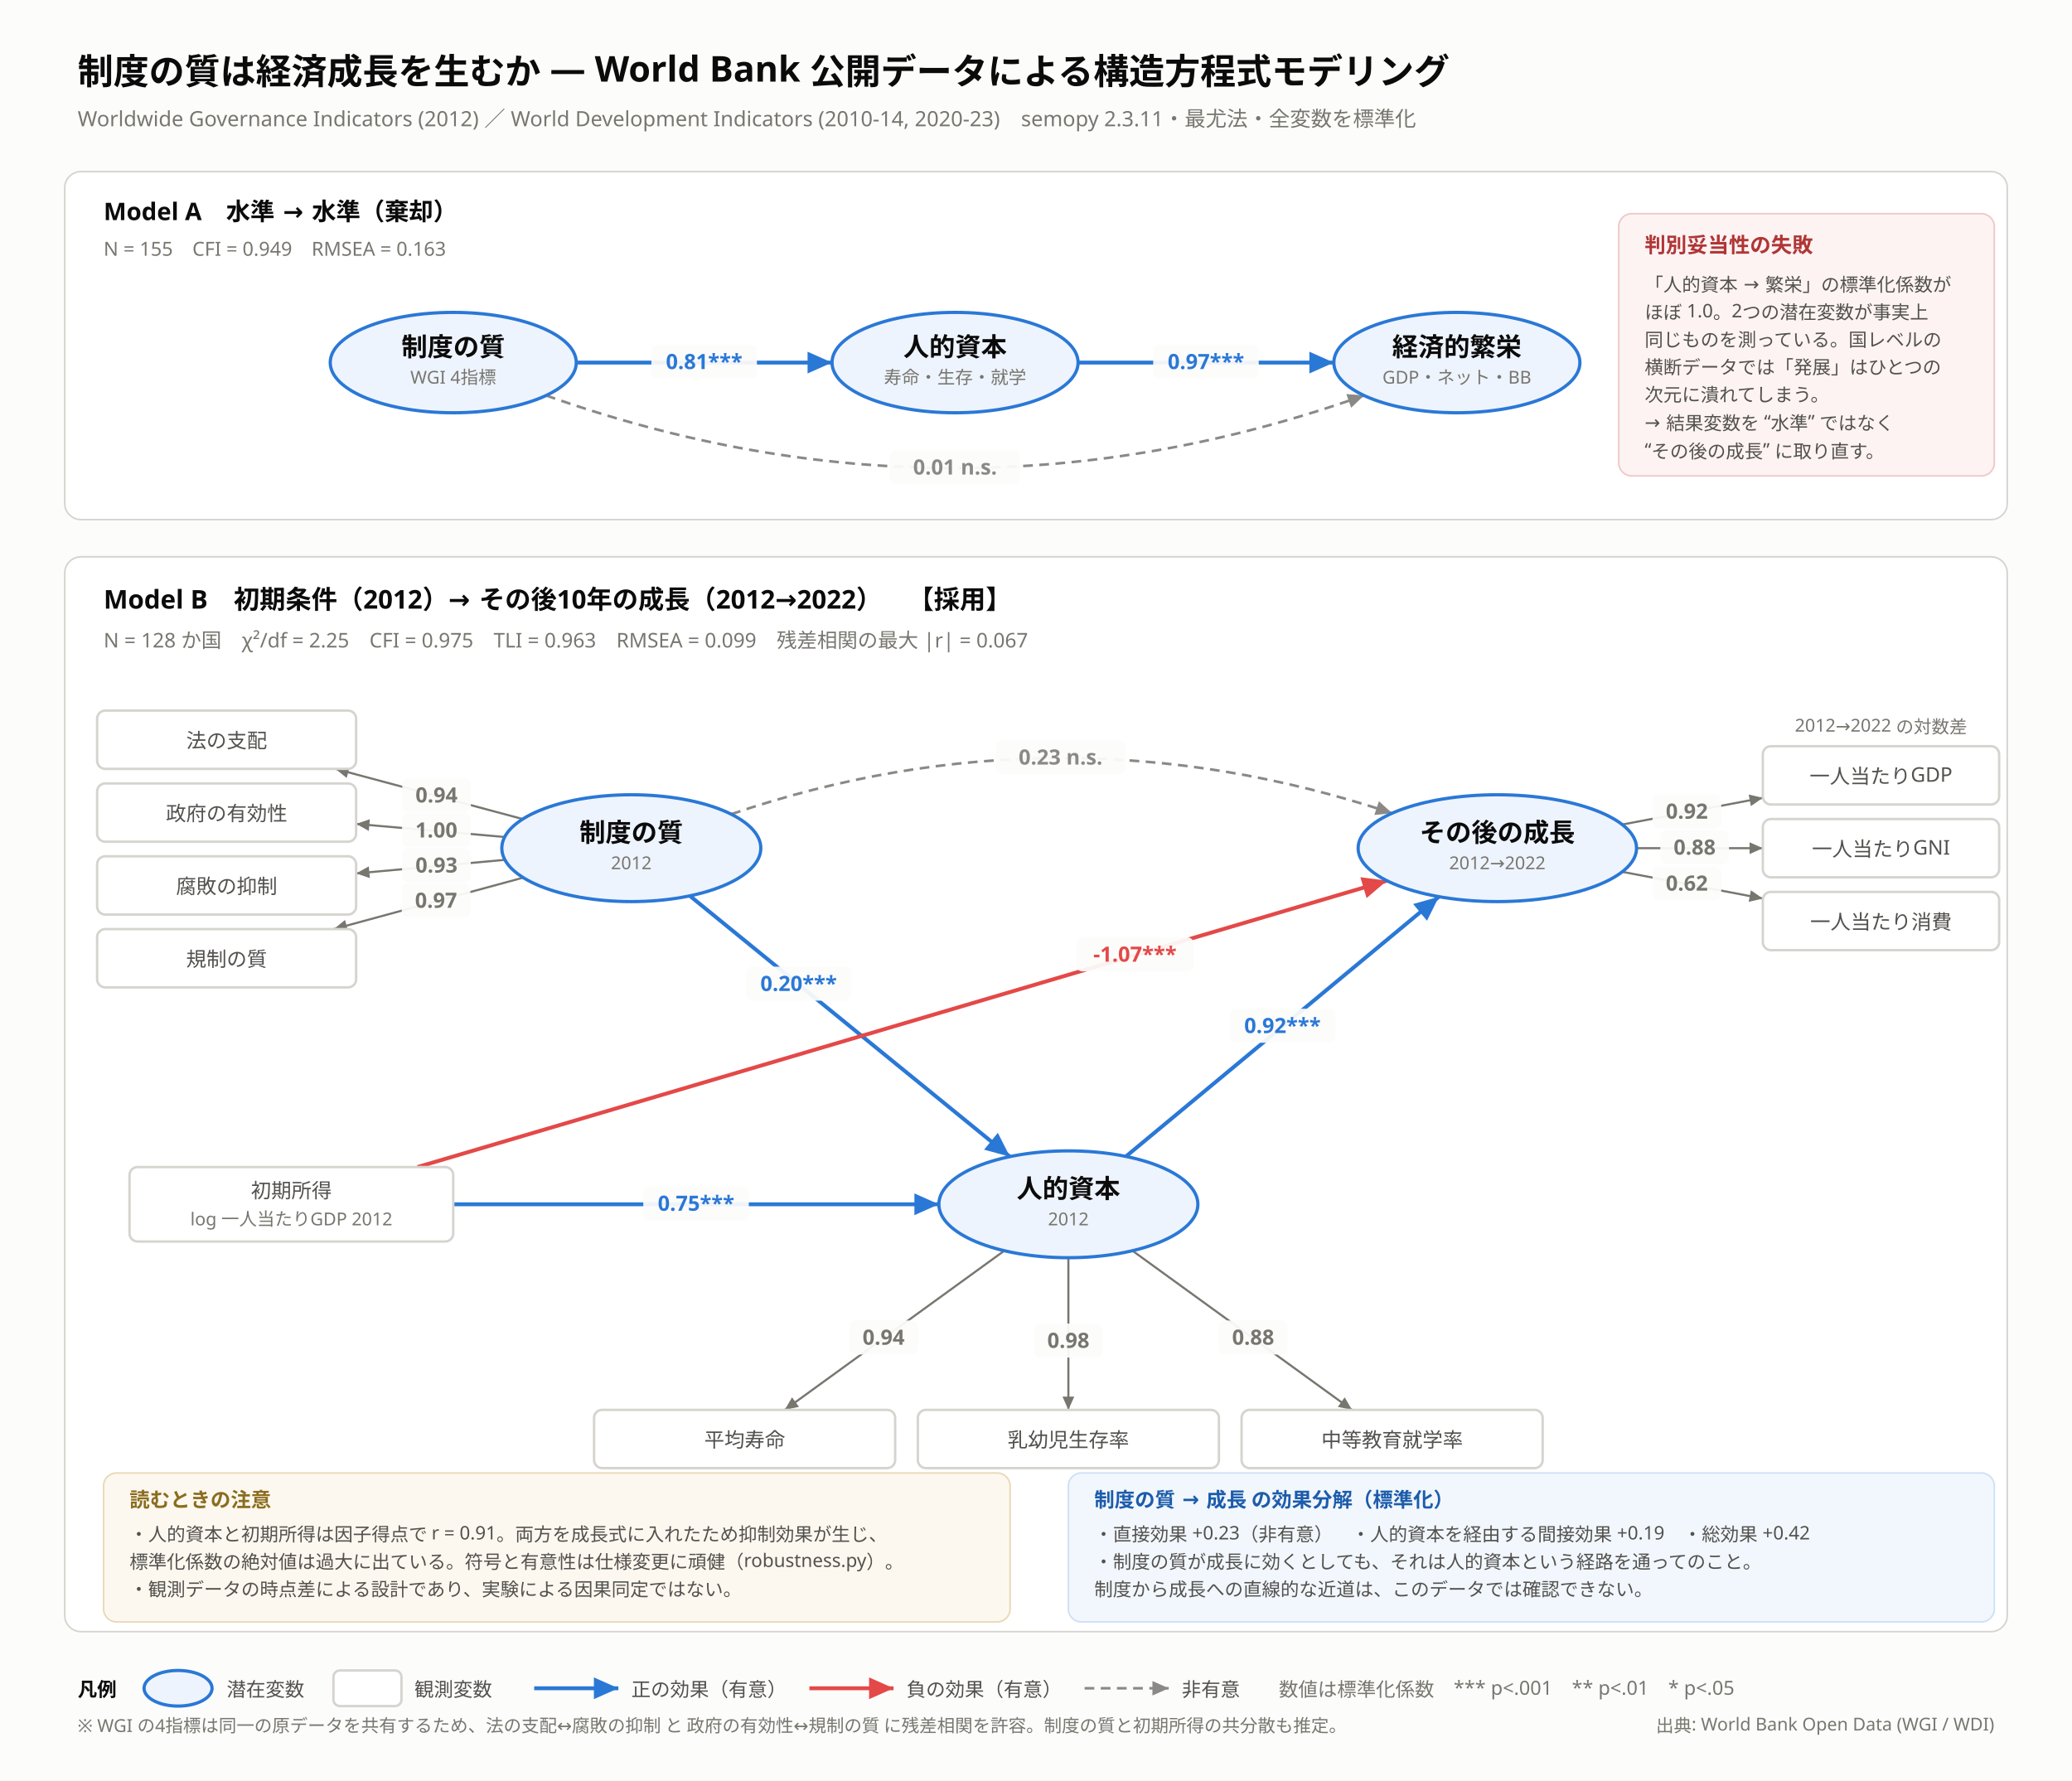
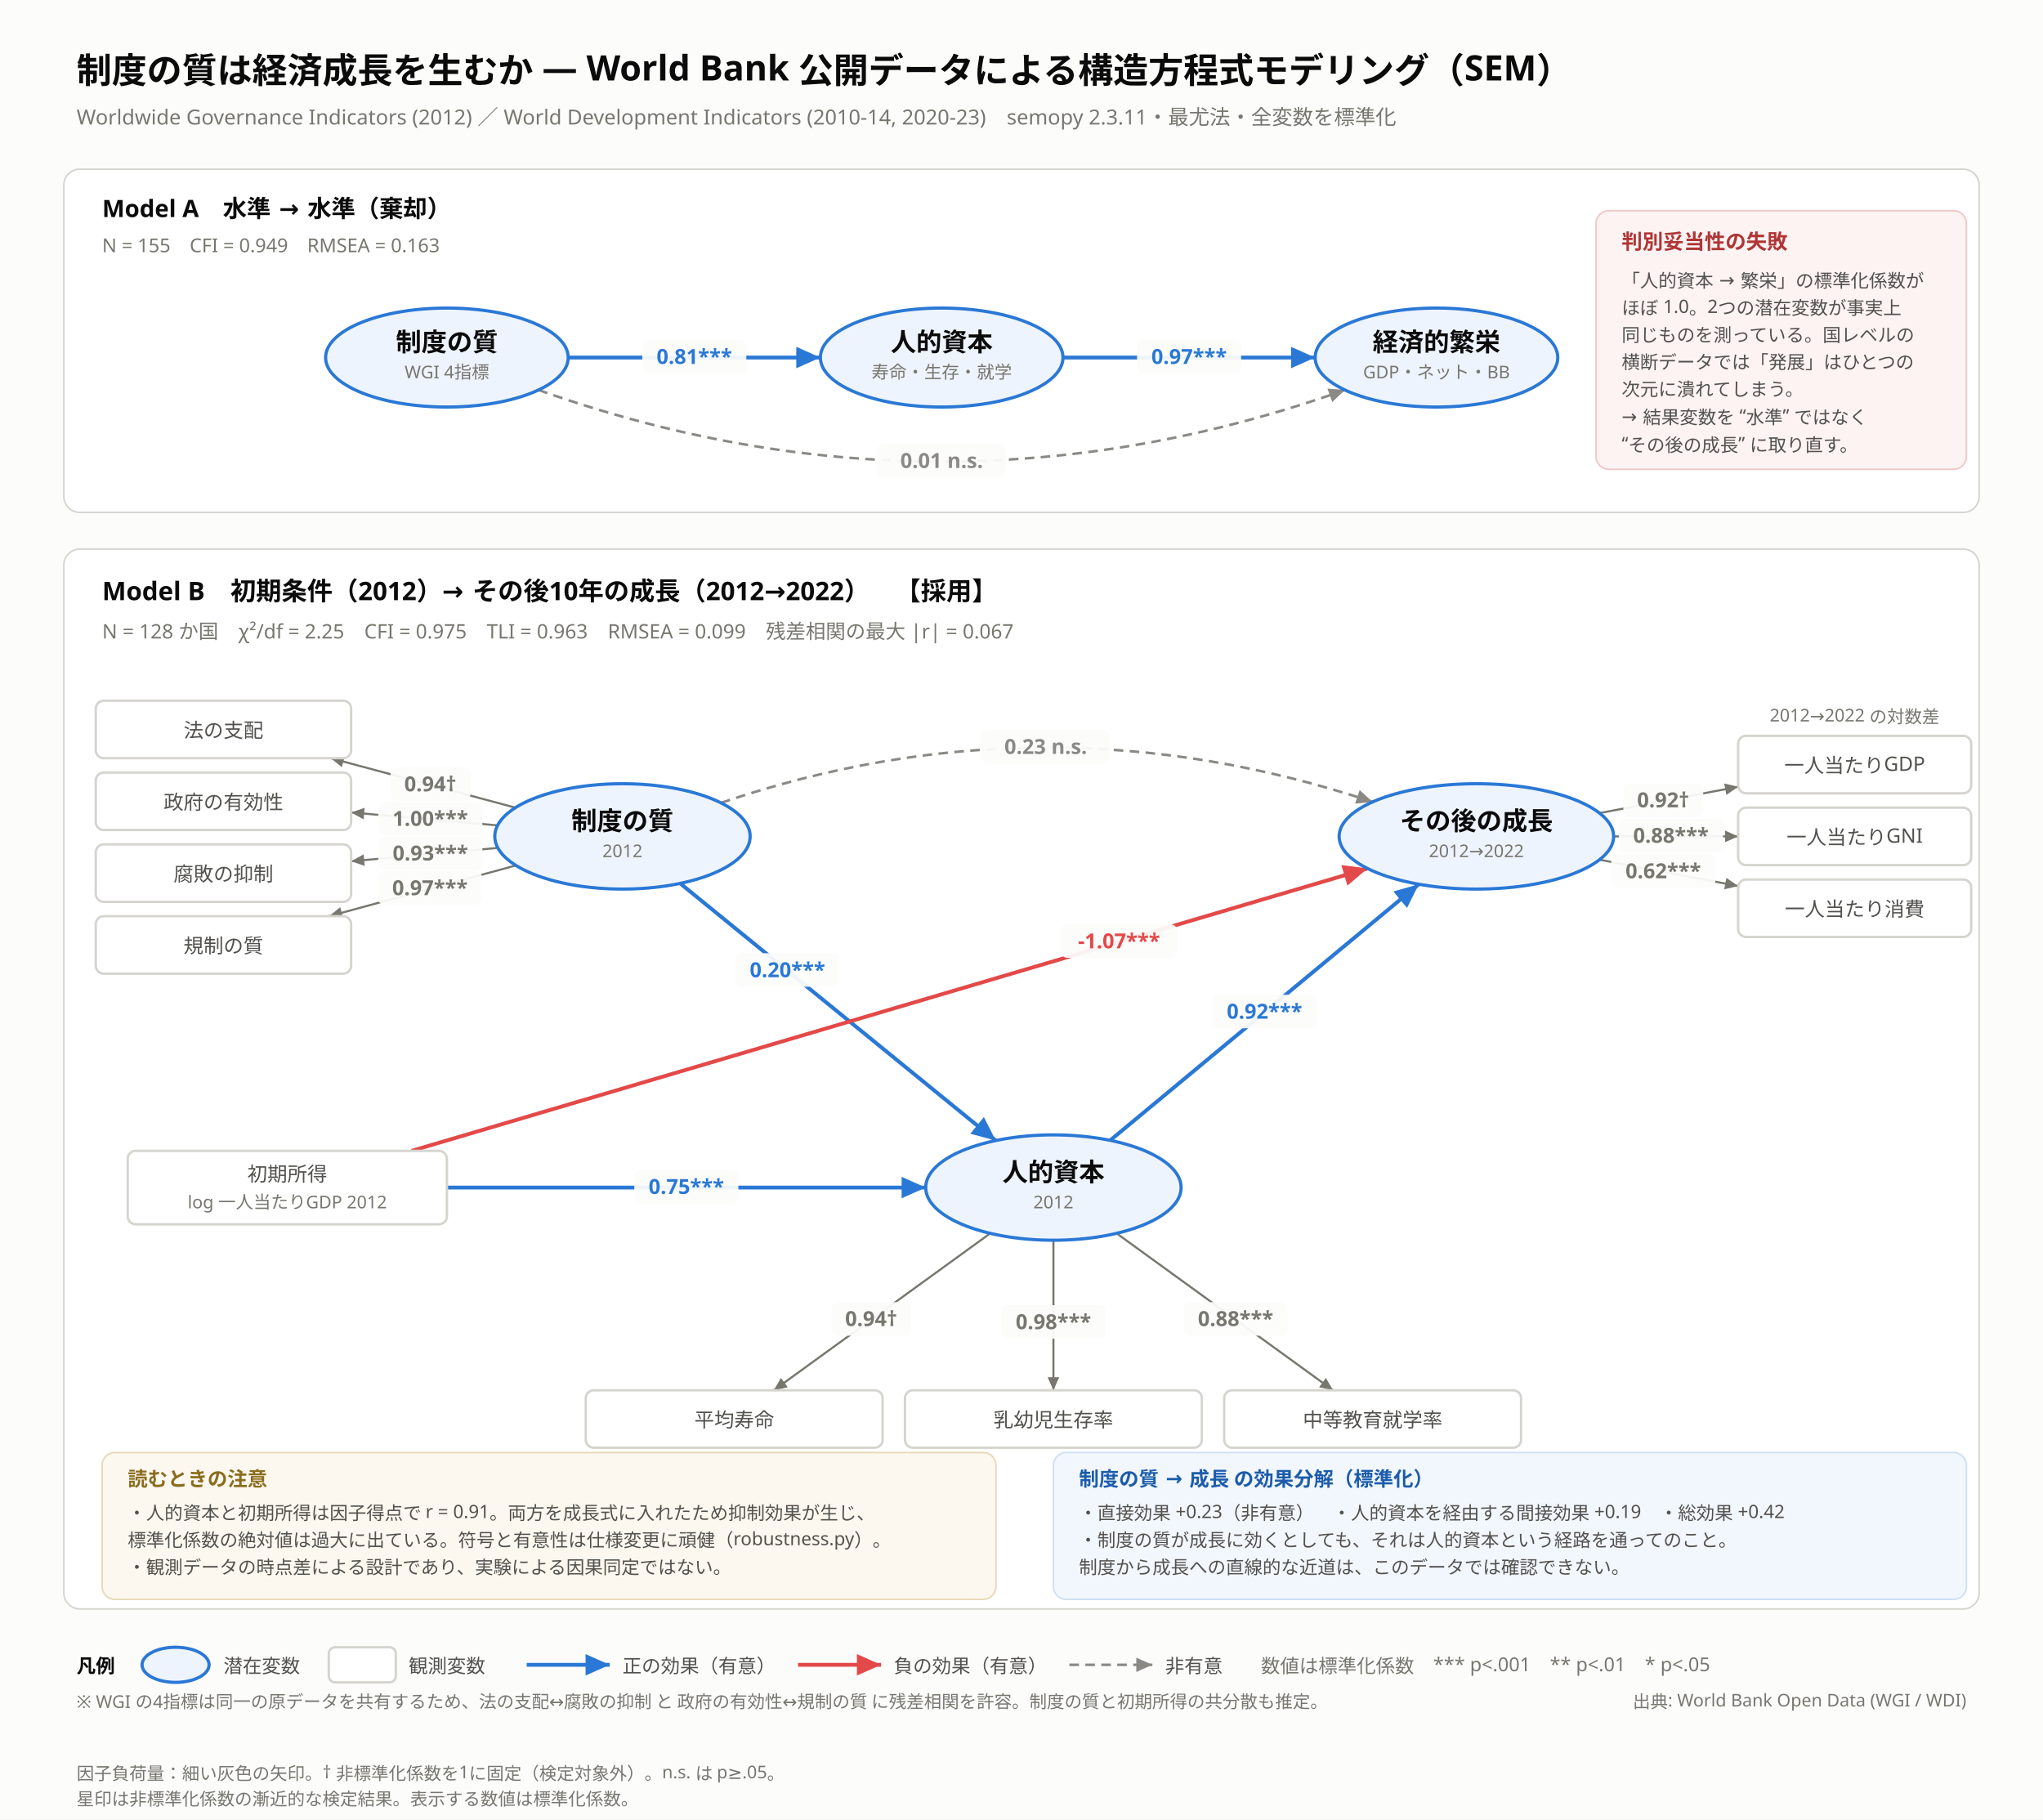
- <svg xmlns="http://www.w3.org/2000/svg" viewBox="0 0 1280 1100" width="1280" height="1100">
-   <rect width="1280" height="1100" fill="#fcfcfb" />
+ <svg xmlns="http://www.w3.org/2000/svg" viewBox="0 0 1280 1140" width="1280" height="1140">
+   <rect width="1280" height="1140" fill="#fcfcfb" />
  <defs>
    <marker id="ah-2a78d6" viewBox="0 0 10 10" refX="9" refY="5" markerWidth="7" markerHeight="7" orient="auto-start-reverse">
      <path d="M0,1 L9,5 L0,9 z" fill="#2a78d6" />
    </marker>
    <marker id="ah-e34948" viewBox="0 0 10 10" refX="9" refY="5" markerWidth="7" markerHeight="7" orient="auto-start-reverse">
      <path d="M0,1 L9,5 L0,9 z" fill="#e34948" />
    </marker>
    <marker id="ah-8a8985" viewBox="0 0 10 10" refX="9" refY="5" markerWidth="7" markerHeight="7" orient="auto-start-reverse">
      <path d="M0,1 L9,5 L0,9 z" fill="#8a8985" />
    </marker>
    <marker id="ah-77766f" viewBox="0 0 10 10" refX="9" refY="5" markerWidth="7" markerHeight="7" orient="auto-start-reverse">
      <path d="M0,1 L9,5 L0,9 z" fill="#77766f" />
    </marker>
  </defs>
-   <text x="48" y="52" text-anchor="start" font-family="'Hiragino Sans','Noto Sans JP','Yu Gothic',sans-serif" font-size="22" font-weight="700" fill="#0b0b0b">制度の質は経済成長を生むか — World Bank 公開データによる構造方程式モデリング</text>
+   <text x="48" y="52" text-anchor="start" font-family="'Hiragino Sans','Noto Sans JP','Yu Gothic',sans-serif" font-size="22" font-weight="700" fill="#0b0b0b">制度の質は経済成長を生むか — World Bank 公開データによる構造方程式モデリング（SEM）</text>
  <text x="48" y="78" text-anchor="start" font-family="'Hiragino Sans','Noto Sans JP','Yu Gothic',sans-serif" font-size="13" font-weight="400" fill="#77766f">Worldwide Governance Indicators (2012) ／ World Development Indicators (2010-14, 2020-23)　semopy 2.3.11・最尤法・全変数を標準化</text>
  <rect x="40" y="106" width="1200" height="215" rx="10" fill="#ffffff" stroke="#d5d4cf" />
  <text x="64" y="136" text-anchor="start" font-family="'Hiragino Sans','Noto Sans JP','Yu Gothic',sans-serif" font-size="15" font-weight="700" fill="#0b0b0b">Model A　水準 → 水準（棄却）</text>
  <text x="64" y="158" text-anchor="start" font-family="'Hiragino Sans','Noto Sans JP','Yu Gothic',sans-serif" font-size="12" font-weight="400" fill="#77766f">N = 155　CFI = 0.949　RMSEA = 0.163</text>
  <path d="M356.0,224.0 L514.0,224.0" fill="none" stroke="#2a78d6" stroke-width="2.4" marker-end="url(#ah-2a78d6)" />
  <rect x="402.4" y="213.0" width="65.2" height="21" rx="4" fill="#fcfcfb" opacity="0.94" />
  <text x="435.0" y="228.0" text-anchor="middle" font-family="'Hiragino Sans','Noto Sans JP','Yu Gothic',sans-serif" font-size="13" font-weight="600" fill="#2a78d6">0.81***</text>
  <path d="M666.0,224.0 L824.0,224.0" fill="none" stroke="#2a78d6" stroke-width="2.4" marker-end="url(#ah-2a78d6)" />
  <rect x="712.4" y="213.0" width="65.2" height="21" rx="4" fill="#fcfcfb" opacity="0.94" />
  <text x="745.0" y="228.0" text-anchor="middle" font-family="'Hiragino Sans','Noto Sans JP','Yu Gothic',sans-serif" font-size="13" font-weight="600" fill="#2a78d6">0.97***</text>
  <path d="M337.3,244.3 Q590.0,334.0 842.7,244.3" fill="none" stroke="#8a8985" stroke-width="1.6" stroke-dasharray="6 4" marker-end="url(#ah-8a8985)" />
  <rect x="549.8" y="278.2" width="80.4" height="21" rx="4" fill="#fcfcfb" opacity="0.94" />
  <text x="590.0" y="293.173" text-anchor="middle" font-family="'Hiragino Sans','Noto Sans JP','Yu Gothic',sans-serif" font-size="13" font-weight="600" fill="#8a8985">0.01 n.s.</text>
  <ellipse cx="280" cy="224" rx="76.0" ry="31.0" fill="#eef4fd" stroke="#2a78d6" stroke-width="2" />
  <text x="280" y="220" text-anchor="middle" font-family="'Hiragino Sans','Noto Sans JP','Yu Gothic',sans-serif" font-size="16" font-weight="600" fill="#0b0b0b">制度の質</text>
  <text x="280" y="237" text-anchor="middle" font-family="'Hiragino Sans','Noto Sans JP','Yu Gothic',sans-serif" font-size="11" font-weight="400" fill="#77766f">WGI 4指標</text>
  <ellipse cx="590" cy="224" rx="76.0" ry="31.0" fill="#eef4fd" stroke="#2a78d6" stroke-width="2" />
  <text x="590" y="220" text-anchor="middle" font-family="'Hiragino Sans','Noto Sans JP','Yu Gothic',sans-serif" font-size="16" font-weight="600" fill="#0b0b0b">人的資本</text>
  <text x="590" y="237" text-anchor="middle" font-family="'Hiragino Sans','Noto Sans JP','Yu Gothic',sans-serif" font-size="11" font-weight="400" fill="#77766f">寿命・生存・就学</text>
  <ellipse cx="900" cy="224" rx="76.0" ry="31.0" fill="#eef4fd" stroke="#2a78d6" stroke-width="2" />
  <text x="900" y="220" text-anchor="middle" font-family="'Hiragino Sans','Noto Sans JP','Yu Gothic',sans-serif" font-size="16" font-weight="600" fill="#0b0b0b">経済的繁栄</text>
  <text x="900" y="237" text-anchor="middle" font-family="'Hiragino Sans','Noto Sans JP','Yu Gothic',sans-serif" font-size="11" font-weight="400" fill="#77766f">GDP・ネット・BB</text>
  <rect x="1000" y="132" width="232" height="162" rx="8" fill="#fdf3f3" stroke="#f0c8c8" />
  <text x="1016" y="156" text-anchor="start" font-family="'Hiragino Sans','Noto Sans JP','Yu Gothic',sans-serif" font-size="13" font-weight="700" fill="#b03636">判別妥当性の失敗</text>
  <text x="1016" y="180" text-anchor="start" font-family="'Hiragino Sans','Noto Sans JP','Yu Gothic',sans-serif" font-size="11.5" font-weight="400" fill="#52514e">「人的資本 → 繁栄」の標準化係数が</text>
  <text x="1016" y="197" text-anchor="start" font-family="'Hiragino Sans','Noto Sans JP','Yu Gothic',sans-serif" font-size="11.5" font-weight="400" fill="#52514e">ほぼ 1.0。2つの潜在変数が事実上</text>
  <text x="1016" y="214" text-anchor="start" font-family="'Hiragino Sans','Noto Sans JP','Yu Gothic',sans-serif" font-size="11.5" font-weight="400" fill="#52514e">同じものを測っている。国レベルの</text>
  <text x="1016" y="231" text-anchor="start" font-family="'Hiragino Sans','Noto Sans JP','Yu Gothic',sans-serif" font-size="11.5" font-weight="400" fill="#52514e">横断データでは「発展」はひとつの</text>
  <text x="1016" y="248" text-anchor="start" font-family="'Hiragino Sans','Noto Sans JP','Yu Gothic',sans-serif" font-size="11.5" font-weight="400" fill="#52514e">次元に潰れてしまう。</text>
  <text x="1016" y="265" text-anchor="start" font-family="'Hiragino Sans','Noto Sans JP','Yu Gothic',sans-serif" font-size="11.5" font-weight="400" fill="#52514e">→ 結果変数を “水準” ではなく</text>
  <text x="1016" y="282" text-anchor="start" font-family="'Hiragino Sans','Noto Sans JP','Yu Gothic',sans-serif" font-size="11.5" font-weight="400" fill="#52514e">　 “その後の成長” に取り直す。</text>
  <rect x="40" y="344" width="1200" height="664" rx="10" fill="#ffffff" stroke="#d5d4cf" />
  <text x="64" y="376" text-anchor="start" font-family="'Hiragino Sans','Noto Sans JP','Yu Gothic',sans-serif" font-size="16" font-weight="700" fill="#0b0b0b">Model B　初期条件（2012）→ その後10年の成長（2012→2022）　【採用】</text>
  <text x="64" y="400" text-anchor="start" font-family="'Hiragino Sans','Noto Sans JP','Yu Gothic',sans-serif" font-size="12.5" font-weight="400" fill="#77766f">N = 128 か国　χ²/df = 2.25　CFI = 0.975　TLI = 0.963　RMSEA = 0.099　残差相関の最大 |r| = 0.067</text>
  <path d="M322.9,506.0 L207.2,475.0" fill="none" stroke="#77766f" stroke-width="1.3" marker-end="url(#ah-77766f)" />
-   <rect x="248.5" y="480.8" width="42.4" height="21" rx="4" fill="#fcfcfb" opacity="0.94" />
-   <text x="269.67" y="495.751" text-anchor="middle" font-family="'Hiragino Sans','Noto Sans JP','Yu Gothic',sans-serif" font-size="13" font-weight="600" fill="#77766f">0.94</text>
+   <rect x="244.7" y="480.8" width="50.0" height="21" rx="4" fill="#fcfcfb" opacity="0.94" />
+   <text x="269.67" y="495.751" text-anchor="middle" font-family="'Hiragino Sans','Noto Sans JP','Yu Gothic',sans-serif" font-size="13" font-weight="600" fill="#77766f">0.94†</text>
  <path d="M311.8,517.1 L220.0,509.0" fill="none" stroke="#77766f" stroke-width="1.3" marker-end="url(#ah-77766f)" />
-   <rect x="248.4" y="502.4" width="42.4" height="21" rx="4" fill="#fcfcfb" opacity="0.94" />
-   <text x="269.551" y="517.4" text-anchor="middle" font-family="'Hiragino Sans','Noto Sans JP','Yu Gothic',sans-serif" font-size="13" font-weight="600" fill="#77766f">1.00</text>
+   <rect x="237.0" y="502.4" width="65.2" height="21" rx="4" fill="#fcfcfb" opacity="0.94" />
+   <text x="269.551" y="517.4" text-anchor="middle" font-family="'Hiragino Sans','Noto Sans JP','Yu Gothic',sans-serif" font-size="13" font-weight="600" fill="#77766f">1.00***</text>
  <path d="M311.9,531.2 L220.0,539.6" fill="none" stroke="#77766f" stroke-width="1.3" marker-end="url(#ah-77766f)" />
-   <rect x="248.4" y="524.1" width="42.4" height="21" rx="4" fill="#fcfcfb" opacity="0.94" />
-   <text x="269.636" y="539.073" text-anchor="middle" font-family="'Hiragino Sans','Noto Sans JP','Yu Gothic',sans-serif" font-size="13" font-weight="600" fill="#77766f">0.93</text>
+   <rect x="237.0" y="524.1" width="65.2" height="21" rx="4" fill="#fcfcfb" opacity="0.94" />
+   <text x="269.636" y="539.073" text-anchor="middle" font-family="'Hiragino Sans','Noto Sans JP','Yu Gothic',sans-serif" font-size="13" font-weight="600" fill="#77766f">0.93***</text>
  <path d="M323.2,542.2 L206.2,574.0" fill="none" stroke="#77766f" stroke-width="1.3" marker-end="url(#ah-77766f)" />
-   <rect x="248.2" y="545.8" width="42.4" height="21" rx="4" fill="#fcfcfb" opacity="0.94" />
-   <text x="269.376" y="560.81" text-anchor="middle" font-family="'Hiragino Sans','Noto Sans JP','Yu Gothic',sans-serif" font-size="13" font-weight="600" fill="#77766f">0.97</text>
+   <rect x="236.8" y="545.8" width="65.2" height="21" rx="4" fill="#fcfcfb" opacity="0.94" />
+   <text x="269.376" y="560.81" text-anchor="middle" font-family="'Hiragino Sans','Noto Sans JP','Yu Gothic',sans-serif" font-size="13" font-weight="600" fill="#77766f">0.97***</text>
  <path d="M620.4,772.7 L484.8,871.0" fill="none" stroke="#77766f" stroke-width="1.3" marker-end="url(#ah-77766f)" />
-   <rect x="524.7" y="815.8" width="42.4" height="21" rx="4" fill="#fcfcfb" opacity="0.94" />
-   <text x="545.852" y="830.757" text-anchor="middle" font-family="'Hiragino Sans','Noto Sans JP','Yu Gothic',sans-serif" font-size="13" font-weight="600" fill="#77766f">0.94</text>
+   <rect x="520.9" y="815.8" width="50.0" height="21" rx="4" fill="#fcfcfb" opacity="0.94" />
+   <text x="545.852" y="830.757" text-anchor="middle" font-family="'Hiragino Sans','Noto Sans JP','Yu Gothic',sans-serif" font-size="13" font-weight="600" fill="#77766f">0.94†</text>
  <path d="M660.0,777.0 L660.0,871.0" fill="none" stroke="#77766f" stroke-width="1.3" marker-end="url(#ah-77766f)" />
-   <rect x="638.8" y="817.7" width="42.4" height="21" rx="4" fill="#fcfcfb" opacity="0.94" />
-   <text x="660.0" y="832.7" text-anchor="middle" font-family="'Hiragino Sans','Noto Sans JP','Yu Gothic',sans-serif" font-size="13" font-weight="600" fill="#77766f">0.98</text>
+   <rect x="627.4" y="817.7" width="65.2" height="21" rx="4" fill="#fcfcfb" opacity="0.94" />
+   <text x="660.0" y="832.7" text-anchor="middle" font-family="'Hiragino Sans','Noto Sans JP','Yu Gothic',sans-serif" font-size="13" font-weight="600" fill="#77766f">0.98***</text>
  <path d="M699.6,772.7 L835.2,871.0" fill="none" stroke="#77766f" stroke-width="1.3" marker-end="url(#ah-77766f)" />
-   <rect x="752.9" y="815.8" width="42.4" height="21" rx="4" fill="#fcfcfb" opacity="0.94" />
-   <text x="774.148" y="830.757" text-anchor="middle" font-family="'Hiragino Sans','Noto Sans JP','Yu Gothic',sans-serif" font-size="13" font-weight="600" fill="#77766f">0.88</text>
+   <rect x="741.5" y="815.8" width="65.2" height="21" rx="4" fill="#fcfcfb" opacity="0.94" />
+   <text x="774.148" y="830.757" text-anchor="middle" font-family="'Hiragino Sans','Noto Sans JP','Yu Gothic',sans-serif" font-size="13" font-weight="600" fill="#77766f">0.88***</text>
  <path d="M1002.1,509.4 L1089.0,492.9" fill="none" stroke="#77766f" stroke-width="1.3" marker-end="url(#ah-77766f)" />
-   <rect x="1020.9" y="490.8" width="42.4" height="21" rx="4" fill="#fcfcfb" opacity="0.94" />
-   <text x="1042.063" y="505.773" text-anchor="middle" font-family="'Hiragino Sans','Noto Sans JP','Yu Gothic',sans-serif" font-size="13" font-weight="600" fill="#77766f">0.92</text>
+   <rect x="1017.1" y="490.8" width="50.0" height="21" rx="4" fill="#fcfcfb" opacity="0.94" />
+   <text x="1042.063" y="505.773" text-anchor="middle" font-family="'Hiragino Sans','Noto Sans JP','Yu Gothic',sans-serif" font-size="13" font-weight="600" fill="#77766f">0.92†</text>
  <path d="M1011.0,524.0 L1089.0,524.0" fill="none" stroke="#77766f" stroke-width="1.3" marker-end="url(#ah-77766f)" />
-   <rect x="1025.7" y="513.0" width="42.4" height="21" rx="4" fill="#fcfcfb" opacity="0.94" />
-   <text x="1046.88" y="528.0" text-anchor="middle" font-family="'Hiragino Sans','Noto Sans JP','Yu Gothic',sans-serif" font-size="13" font-weight="600" fill="#77766f">0.88</text>
+   <rect x="1014.3" y="513.0" width="65.2" height="21" rx="4" fill="#fcfcfb" opacity="0.94" />
+   <text x="1046.88" y="528.0" text-anchor="middle" font-family="'Hiragino Sans','Noto Sans JP','Yu Gothic',sans-serif" font-size="13" font-weight="600" fill="#77766f">0.88***</text>
  <path d="M1002.1,538.6 L1089.0,555.1" fill="none" stroke="#77766f" stroke-width="1.3" marker-end="url(#ah-77766f)" />
-   <rect x="1020.9" y="535.2" width="42.4" height="21" rx="4" fill="#fcfcfb" opacity="0.94" />
-   <text x="1042.063" y="550.227" text-anchor="middle" font-family="'Hiragino Sans','Noto Sans JP','Yu Gothic',sans-serif" font-size="13" font-weight="600" fill="#77766f">0.62</text>
+   <rect x="1009.5" y="535.2" width="65.2" height="21" rx="4" fill="#fcfcfb" opacity="0.94" />
+   <text x="1042.063" y="550.227" text-anchor="middle" font-family="'Hiragino Sans','Noto Sans JP','Yu Gothic',sans-serif" font-size="13" font-weight="600" fill="#77766f">0.62***</text>
  <path d="M426.1,553.4 L623.9,714.6" fill="none" stroke="#2a78d6" stroke-width="2.4" marker-end="url(#ah-2a78d6)" />
  <rect x="460.8" y="597.2" width="65.2" height="21" rx="4" fill="#fcfcfb" opacity="0.94" />
  <text x="493.363" y="612.221" text-anchor="middle" font-family="'Hiragino Sans','Noto Sans JP','Yu Gothic',sans-serif" font-size="13" font-weight="600" fill="#2a78d6">0.20***</text>
  <path d="M280.0,744.0 L580.0,744.0" fill="none" stroke="#2a78d6" stroke-width="2.4" marker-end="url(#ah-2a78d6)" />
  <rect x="397.4" y="733.0" width="65.2" height="21" rx="4" fill="#fcfcfb" opacity="0.94" />
  <text x="430.0" y="748.0" text-anchor="middle" font-family="'Hiragino Sans','Noto Sans JP','Yu Gothic',sans-serif" font-size="13" font-weight="600" fill="#2a78d6">0.75***</text>
  <path d="M695.6,714.4 L888.9,554.0" fill="none" stroke="#2a78d6" stroke-width="2.4" marker-end="url(#ah-2a78d6)" />
  <rect x="759.7" y="623.2" width="65.2" height="21" rx="4" fill="#fcfcfb" opacity="0.94" />
  <text x="792.258" y="638.201" text-anchor="middle" font-family="'Hiragino Sans','Noto Sans JP','Yu Gothic',sans-serif" font-size="13" font-weight="600" fill="#2a78d6">0.92***</text>
  <path d="M257.9,721.0 L856.8,544.1" fill="none" stroke="#e34948" stroke-width="2.4" marker-end="url(#ah-e34948)" />
  <rect x="664.7" y="579.1" width="72.8" height="21" rx="4" fill="#fcfcfb" opacity="0.94" />
  <text x="701.116" y="594.113" text-anchor="middle" font-family="'Hiragino Sans','Noto Sans JP','Yu Gothic',sans-serif" font-size="13" font-weight="600" fill="#e34948">-1.07***</text>
  <path d="M451.7,503.0 Q654.5,434.0 860.0,502.4" fill="none" stroke="#8a8985" stroke-width="1.6" stroke-dasharray="6 4" marker-end="url(#ah-8a8985)" />
  <rect x="615.0" y="457.3" width="80.4" height="21" rx="4" fill="#fcfcfb" opacity="0.94" />
  <text x="655.184" y="472.346" text-anchor="middle" font-family="'Hiragino Sans','Noto Sans JP','Yu Gothic',sans-serif" font-size="13" font-weight="600" fill="#8a8985">0.23 n.s.</text>
  <ellipse cx="390" cy="524" rx="80.0" ry="33.0" fill="#eef4fd" stroke="#2a78d6" stroke-width="2" />
  <text x="390" y="520" text-anchor="middle" font-family="'Hiragino Sans','Noto Sans JP','Yu Gothic',sans-serif" font-size="16" font-weight="600" fill="#0b0b0b">制度の質</text>
  <text x="390" y="537" text-anchor="middle" font-family="'Hiragino Sans','Noto Sans JP','Yu Gothic',sans-serif" font-size="11" font-weight="400" fill="#77766f">2012</text>
  <ellipse cx="660" cy="744" rx="80.0" ry="33.0" fill="#eef4fd" stroke="#2a78d6" stroke-width="2" />
  <text x="660" y="740" text-anchor="middle" font-family="'Hiragino Sans','Noto Sans JP','Yu Gothic',sans-serif" font-size="16" font-weight="600" fill="#0b0b0b">人的資本</text>
  <text x="660" y="757" text-anchor="middle" font-family="'Hiragino Sans','Noto Sans JP','Yu Gothic',sans-serif" font-size="11" font-weight="400" fill="#77766f">2012</text>
  <ellipse cx="925" cy="524" rx="86.0" ry="33.0" fill="#eef4fd" stroke="#2a78d6" stroke-width="2" />
  <text x="925" y="520" text-anchor="middle" font-family="'Hiragino Sans','Noto Sans JP','Yu Gothic',sans-serif" font-size="16" font-weight="600" fill="#0b0b0b">その後の成長</text>
  <text x="925" y="537" text-anchor="middle" font-family="'Hiragino Sans','Noto Sans JP','Yu Gothic',sans-serif" font-size="11" font-weight="400" fill="#77766f">2012→2022</text>
  <rect x="80.0" y="721.0" width="200" height="46" rx="5" fill="#ffffff" stroke="#d5d4cf" stroke-width="1.5" />
  <text x="180" y="740" text-anchor="middle" font-family="'Hiragino Sans','Noto Sans JP','Yu Gothic',sans-serif" font-size="12.5" font-weight="400" fill="#52514e">初期所得</text>
  <text x="180" y="757" text-anchor="middle" font-family="'Hiragino Sans','Noto Sans JP','Yu Gothic',sans-serif" font-size="11" font-weight="400" fill="#77766f">log 一人当たりGDP 2012</text>
  <rect x="60.0" y="439.0" width="160" height="36" rx="5" fill="#ffffff" stroke="#d5d4cf" stroke-width="1.5" />
  <text x="140" y="462" text-anchor="middle" font-family="'Hiragino Sans','Noto Sans JP','Yu Gothic',sans-serif" font-size="12.5" font-weight="400" fill="#52514e">法の支配</text>
  <rect x="60.0" y="484.0" width="160" height="36" rx="5" fill="#ffffff" stroke="#d5d4cf" stroke-width="1.5" />
  <text x="140" y="507" text-anchor="middle" font-family="'Hiragino Sans','Noto Sans JP','Yu Gothic',sans-serif" font-size="12.5" font-weight="400" fill="#52514e">政府の有効性</text>
  <rect x="60.0" y="529.0" width="160" height="36" rx="5" fill="#ffffff" stroke="#d5d4cf" stroke-width="1.5" />
  <text x="140" y="552" text-anchor="middle" font-family="'Hiragino Sans','Noto Sans JP','Yu Gothic',sans-serif" font-size="12.5" font-weight="400" fill="#52514e">腐敗の抑制</text>
  <rect x="60.0" y="574.0" width="160" height="36" rx="5" fill="#ffffff" stroke="#d5d4cf" stroke-width="1.5" />
  <text x="140" y="597" text-anchor="middle" font-family="'Hiragino Sans','Noto Sans JP','Yu Gothic',sans-serif" font-size="12.5" font-weight="400" fill="#52514e">規制の質</text>
  <rect x="367.0" y="871.0" width="186" height="36" rx="5" fill="#ffffff" stroke="#d5d4cf" stroke-width="1.5" />
  <text x="460" y="894" text-anchor="middle" font-family="'Hiragino Sans','Noto Sans JP','Yu Gothic',sans-serif" font-size="12.5" font-weight="400" fill="#52514e">平均寿命</text>
  <rect x="567.0" y="871.0" width="186" height="36" rx="5" fill="#ffffff" stroke="#d5d4cf" stroke-width="1.5" />
  <text x="660" y="894" text-anchor="middle" font-family="'Hiragino Sans','Noto Sans JP','Yu Gothic',sans-serif" font-size="12.5" font-weight="400" fill="#52514e">乳幼児生存率</text>
  <rect x="767.0" y="871.0" width="186" height="36" rx="5" fill="#ffffff" stroke="#d5d4cf" stroke-width="1.5" />
  <text x="860" y="894" text-anchor="middle" font-family="'Hiragino Sans','Noto Sans JP','Yu Gothic',sans-serif" font-size="12.5" font-weight="400" fill="#52514e">中等教育就学率</text>
  <rect x="1089.0" y="461.0" width="146" height="36" rx="5" fill="#ffffff" stroke="#d5d4cf" stroke-width="1.5" />
  <text x="1162" y="484" text-anchor="middle" font-family="'Hiragino Sans','Noto Sans JP','Yu Gothic',sans-serif" font-size="12.5" font-weight="400" fill="#52514e">一人当たりGDP</text>
  <rect x="1089.0" y="506.0" width="146" height="36" rx="5" fill="#ffffff" stroke="#d5d4cf" stroke-width="1.5" />
  <text x="1162" y="529" text-anchor="middle" font-family="'Hiragino Sans','Noto Sans JP','Yu Gothic',sans-serif" font-size="12.5" font-weight="400" fill="#52514e">一人当たりGNI</text>
  <rect x="1089.0" y="551.0" width="146" height="36" rx="5" fill="#ffffff" stroke="#d5d4cf" stroke-width="1.5" />
  <text x="1162" y="574" text-anchor="middle" font-family="'Hiragino Sans','Noto Sans JP','Yu Gothic',sans-serif" font-size="12.5" font-weight="400" fill="#52514e">一人当たり消費</text>
  <text x="1162" y="452" text-anchor="middle" font-family="'Hiragino Sans','Noto Sans JP','Yu Gothic',sans-serif" font-size="11" font-weight="400" fill="#77766f">2012→2022 の対数差</text>
  <rect x="64" y="910" width="560" height="92" rx="8" fill="#fdf8ef" stroke="#e8d9b8" />
  <text x="80" y="931" text-anchor="start" font-family="'Hiragino Sans','Noto Sans JP','Yu Gothic',sans-serif" font-size="12.5" font-weight="700" fill="#8a6d1f">読むときの注意</text>
  <text x="80" y="952" text-anchor="start" font-family="'Hiragino Sans','Noto Sans JP','Yu Gothic',sans-serif" font-size="11.5" font-weight="400" fill="#52514e">・人的資本と初期所得は因子得点で r = 0.91。両方を成長式に入れたため抑制効果が生じ、</text>
  <text x="80" y="969" text-anchor="start" font-family="'Hiragino Sans','Noto Sans JP','Yu Gothic',sans-serif" font-size="11.5" font-weight="400" fill="#52514e">　標準化係数の絶対値は過大に出ている。符号と有意性は仕様変更に頑健（robustness.py）。</text>
  <text x="80" y="986" text-anchor="start" font-family="'Hiragino Sans','Noto Sans JP','Yu Gothic',sans-serif" font-size="11.5" font-weight="400" fill="#52514e">・観測データの時点差による設計であり、実験による因果同定ではない。</text>
  <rect x="660" y="910" width="572" height="92" rx="8" fill="#f2f7fd" stroke="#cfe0f5" />
  <text x="676" y="931" text-anchor="start" font-family="'Hiragino Sans','Noto Sans JP','Yu Gothic',sans-serif" font-size="12.5" font-weight="700" fill="#1c5cab">制度の質 → 成長 の効果分解（標準化）</text>
  <text x="676" y="952" text-anchor="start" font-family="'Hiragino Sans','Noto Sans JP','Yu Gothic',sans-serif" font-size="11.5" font-weight="400" fill="#52514e">・直接効果 +0.23（非有意）　・人的資本を経由する間接効果 +0.19　・総効果 +0.42</text>
  <text x="676" y="969" text-anchor="start" font-family="'Hiragino Sans','Noto Sans JP','Yu Gothic',sans-serif" font-size="11.5" font-weight="400" fill="#52514e">・制度の質が成長に効くとしても、それは人的資本という経路を通ってのこと。</text>
  <text x="676" y="986" text-anchor="start" font-family="'Hiragino Sans','Noto Sans JP','Yu Gothic',sans-serif" font-size="11.5" font-weight="400" fill="#52514e">　制度から成長への直線的な近道は、このデータでは確認できない。</text>
  <text x="48" y="1048" text-anchor="start" font-family="'Hiragino Sans','Noto Sans JP','Yu Gothic',sans-serif" font-size="12" font-weight="700" fill="#0b0b0b">凡例</text>
  <ellipse cx="110" cy="1043" rx="21" ry="11" fill="#eef4fd" stroke="#2a78d6" stroke-width="2" />
  <text x="140" y="1048" text-anchor="start" font-family="'Hiragino Sans','Noto Sans JP','Yu Gothic',sans-serif" font-size="12" font-weight="400" fill="#52514e">潜在変数</text>
  <rect x="206" y="1032" width="42" height="22" rx="4" fill="#ffffff" stroke="#d5d4cf" stroke-width="1.5" />
  <text x="256" y="1048" text-anchor="start" font-family="'Hiragino Sans','Noto Sans JP','Yu Gothic',sans-serif" font-size="12" font-weight="400" fill="#52514e">観測変数</text>
  <path d="M330,1043 L382,1043" stroke="#2a78d6" stroke-width="2.4" marker-end="url(#ah-2a78d6)" />
  <text x="390" y="1048" text-anchor="start" font-family="'Hiragino Sans','Noto Sans JP','Yu Gothic',sans-serif" font-size="12" font-weight="400" fill="#52514e">正の効果（有意）</text>
  <path d="M500,1043 L552,1043" stroke="#e34948" stroke-width="2.4" marker-end="url(#ah-e34948)" />
  <text x="560" y="1048" text-anchor="start" font-family="'Hiragino Sans','Noto Sans JP','Yu Gothic',sans-serif" font-size="12" font-weight="400" fill="#52514e">負の効果（有意）</text>
  <path d="M670,1043 L722,1043" stroke="#8a8985" stroke-width="1.6" stroke-dasharray="6 4" marker-end="url(#ah-8a8985)" />
  <text x="730" y="1048" text-anchor="start" font-family="'Hiragino Sans','Noto Sans JP','Yu Gothic',sans-serif" font-size="12" font-weight="400" fill="#52514e">非有意</text>
  <text x="790" y="1048" text-anchor="start" font-family="'Hiragino Sans','Noto Sans JP','Yu Gothic',sans-serif" font-size="12" font-weight="400" fill="#77766f">数値は標準化係数　*** p&lt;.001　** p&lt;.01　* p&lt;.05</text>
  <text x="48" y="1070" text-anchor="start" font-family="'Hiragino Sans','Noto Sans JP','Yu Gothic',sans-serif" font-size="11" font-weight="400" fill="#77766f">※ WGI の4指標は同一の原データを共有するため、法の支配↔腐敗の抑制 と 政府の有効性↔規制の質 に残差相関を許容。制度の質と初期所得の共分散も推定。</text>
  <text x="1232" y="1070" text-anchor="end" font-family="'Hiragino Sans','Noto Sans JP','Yu Gothic',sans-serif" font-size="11" fill="#77766f">出典: World Bank Open Data (WGI / WDI)</text>
+   <text x="48" y="1115" text-anchor="start" font-family="'Hiragino Sans','Noto Sans JP','Yu Gothic',sans-serif" font-size="11" font-weight="400" fill="#77766f">因子負荷量：細い灰色の矢印。† 非標準化係数を1に固定（検定対象外）。n.s. は p≥.05。</text>
+   <text x="48" y="1131" text-anchor="start" font-family="'Hiragino Sans','Noto Sans JP','Yu Gothic',sans-serif" font-size="11" font-weight="400" fill="#77766f">星印は非標準化係数の漸近的な検定結果。表示する数値は標準化係数。</text>
</svg>
